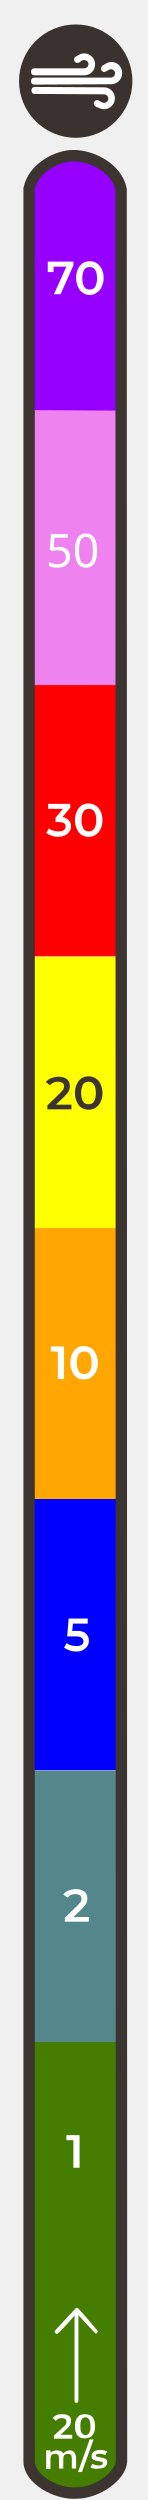
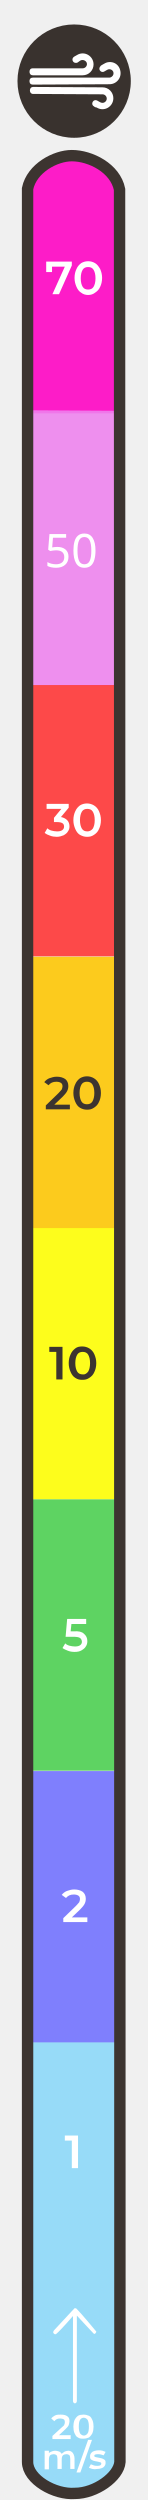
- <svg xmlns="http://www.w3.org/2000/svg" xmlns:xlink="http://www.w3.org/1999/xlink" version="1.1" id="Livello_1" x="0px" y="0px" width="38px" height="644px" viewBox="0 0 37.2 644.1" style="enable-background:new 0 0 38 644;" xml:space="preserve">
+ <svg xmlns="http://www.w3.org/2000/svg" xmlns:xlink="http://www.w3.org/1999/xlink" version="1.1" id="Livello_1" x="0px" y="0px" width="38px" height="644px" viewBox="0 0 37.2 644.1" style="enable-background:new 0 0 37.2 644.1;" xml:space="preserve">
  <style type="text/css">
	.st0{fill:none;}
	.st1{fill:#39322E;}
- 	.st2{clip-path:url(#SVGID_00000025404235949419688790000001847896777617472424_);}
- 	.st3{fill:#9600FE;}
- 	.st4{fill:#EE82EE;}
- 	.st5{fill:#FF0000;}
- 	.st6{fill:#FFFF00;}
- 	.st7{fill:#FFA600;}
- 	.st8{fill:#0000FE;}
- 	.st9{fill:#54878C;}
- 	.st10{fill:#457D00;}
- 	.st11{fill:none;stroke:#3C3430;stroke-width:2.931;stroke-miterlimit:9.771;}
+ 	.st2{clip-path:url(#SVGID_00000167362995551592777990000011490374141606169238_);}
+ 	.st3{opacity:0.88;fill:#FF00C3;}
+ 	.st4{opacity:0.88;fill:#EE82EE;}
+ 	.st5{opacity:0.88;fill:#FF3333;}
+ 	.st6{opacity:0.88;fill:#FEC601;}
+ 	.st7{opacity:0.88;fill:#FFFF00;}
+ 	.st8{opacity:0.88;fill:#4BCF4F;}
+ 	.st9{opacity:0.88;fill:#7070FF;}
+ 	.st10{opacity:0.88;fill:#8BD8F9;}
+ 	.st11{fill:none;stroke:#3C3430;stroke-width:2.932;stroke-miterlimit:9.772;}
	.st12{fill:#FFFFFF;}
	.st13{enable-background:new    ;}
	.st14{fill:#3C3430;}
	.st15{font-family:'Montserrat-SemiBold';}
- 	.st16{font-size:11.998px;}
+ 	.st16{font-size:12px;}
</style>
-   <rect x="7.4" y="50" class="st0" width="23.9" height="11.5" />
-   <rect x="7" y="83.6" class="st0" width="23.9" height="11.5" />
-   <rect x="7" y="117.3" class="st0" width="23.9" height="11.5" />
-   <rect x="7" y="180" class="st0" width="23.9" height="11.5" />
-   <rect x="7.4" y="213" class="st0" width="23.9" height="11.5" />
-   <rect x="7.3" y="244.2" class="st0" width="23.9" height="11.5" />
-   <rect x="7.4" y="275.9" class="st0" width="23.9" height="11.5" />
-   <rect x="7.4" y="307.7" class="st0" width="23.9" height="11.5" />
-   <rect x="7.4" y="338.7" class="st0" width="23.9" height="11.5" />
-   <rect x="7.4" y="369.6" class="st0" width="23.9" height="11.5" />
-   <rect x="7" y="402.7" class="st0" width="23.9" height="11.5" />
-   <rect x="7.4" y="434.6" class="st0" width="23.9" height="11.5" />
-   <rect x="7.4" y="467.4" class="st0" width="23.9" height="11.5" />
-   <rect x="6.3" y="498.4" class="st0" width="23.9" height="11.5" />
-   <rect x="7.4" y="529.9" class="st0" width="23.9" height="11.5" />
-   <rect x="6.3" y="561.6" class="st0" width="23.9" height="11.5" />
-   <rect x="7.4" y="593.9" class="st0" width="23.9" height="11.5" />
-   <rect x="-2.3" y="618.6" class="st0" width="39.7" height="18.7" />
-   <circle class="st1" cx="19.1" cy="20.9" r="14.6" />
+   <rect x="7" y="50" class="st0" width="23.9" height="11.5" />
+   <rect x="6.6" y="83.6" class="st0" width="23.9" height="11.5" />
+   <rect x="6.6" y="117.3" class="st0" width="23.9" height="11.5" />
+   <rect x="6.6" y="180" class="st0" width="23.9" height="11.5" />
+   <rect x="7" y="213" class="st0" width="23.9" height="11.5" />
+   <rect x="6.9" y="244.2" class="st0" width="23.9" height="11.5" />
+   <rect x="7" y="275.9" class="st0" width="23.9" height="11.5" />
+   <rect x="7" y="307.7" class="st0" width="23.9" height="11.5" />
+   <rect x="7" y="338.8" class="st0" width="23.9" height="11.5" />
+   <rect x="7" y="369.7" class="st0" width="23.9" height="11.5" />
+   <rect x="6.6" y="402.8" class="st0" width="23.9" height="11.5" />
+   <rect x="7" y="434.7" class="st0" width="23.9" height="11.5" />
+   <rect x="7" y="467.5" class="st0" width="23.9" height="11.5" />
+   <rect x="5.9" y="498.5" class="st0" width="23.9" height="11.5" />
+   <rect x="7" y="530" class="st0" width="23.9" height="11.5" />
+   <rect x="5.9" y="561.7" class="st0" width="23.9" height="11.5" />
+   <rect x="7" y="594" class="st0" width="23.9" height="11.5" />
+   <rect x="-2.7" y="618.7" class="st0" width="39.7" height="18.7" />
+   <circle class="st1" cx="18.7" cy="20.9" r="14.6" />
  <g>
    <g>
      <g>
        <g>
          <g>
            <g>
              <defs>
-                 <path id="SVGID_1_" d="M30.9,634.2c-0.3,3.8-6.3,8.1-11.6,8.1l0,0c-5.2,0.4-12.2-3.6-12.2-8.1V48.6c1.1-5.3,7.2-8.5,11.4-8.5         l0,0c4.8,0,11.2,3.2,12.3,8.7L30.9,634.2L30.9,634.2z" />
+                 <path id="SVGID_1_" d="M30.5,634.3c-0.3,3.8-6.3,8.1-11.6,8.1l0,0c-5.2,0.4-12.2-3.6-12.2-8.1V48.6c1.1-5.3,7.2-8.5,11.4-8.5         l0,0c4.8,0,11.2,3.2,12.3,8.7L30.5,634.3L30.5,634.3z" />
              </defs>
-               <clipPath id="SVGID_00000035489873319679079770000010211005816259389872_">
+               <clipPath id="SVGID_00000154427265043677307590000006369476247221451917_">
                <use xlink:href="#SVGID_1_" style="overflow:visible;" />
              </clipPath>
-               <g style="clip-path:url(#SVGID_00000035489873319679079770000010211005816259389872_);">
+               <g style="clip-path:url(#SVGID_00000154427265043677307590000006369476247221451917_);">
                <g>
-                   <rect x="-8.9" y="36.6" class="st3" width="286.1" height="69.9" />
-                   <rect x="98.6" y="-1.2" transform="matrix(6.194670e-03 -1 1 6.194670e-03 -8.6163 275.0634)" class="st4" width="70.9" height="286.1" />
-                   <rect x="-8.9" y="176.5" class="st5" width="286.1" height="69.9" />
-                   <rect x="-8.9" y="246.5" class="st6" width="286.1" height="70" />
-                   <rect x="-8.9" y="316.4" class="st7" width="286.1" height="69.9" />
-                   <rect x="-8.9" y="386.2" class="st8" width="286.1" height="69.9" />
-                   <rect x="-8.9" y="456.2" class="st9" width="286.1" height="70" />
-                   <rect x="-8.9" y="526.1" class="st10" width="286.1" height="119.7" />
+                   <rect x="-9.3" y="36.6" class="st3" width="286.1" height="69.9" />
+                   <rect x="98.2" y="-1.2" transform="matrix(6.194670e-03 -1 1 6.194670e-03 -9.0181 274.7032)" class="st4" width="70.9" height="286.1" />
+                   <rect x="-9.3" y="176.5" class="st5" width="286.1" height="69.9" />
+                   <rect x="-9.3" y="246.5" class="st6" width="286.1" height="70" />
+                   <rect x="-9.3" y="316.4" class="st7" width="286.1" height="69.9" />
+                   <rect x="-9.3" y="386.3" class="st8" width="286.1" height="69.9" />
+                   <rect x="-9.3" y="456.3" class="st9" width="286.1" height="70" />
+                   <rect x="-9.3" y="526.2" class="st10" width="286.1" height="119.7" />
                </g>
              </g>
            </g>
          </g>
        </g>
      </g>
    </g>
  </g>
-   <path class="st11" d="M30.9,634.2c-0.3,3.8-6.3,8.1-11.6,8.1l0,0c-5.2,0.4-12.2-3.6-12.2-8.1V48.6c1.1-5.3,7.2-8.5,11.4-8.5l0,0  c4.8,0,11.2,3.2,12.3,8.7L30.9,634.2L30.9,634.2z" />
+   <path class="st11" d="M30.5,634.3c-0.3,3.8-6.3,8.1-11.6,8.1l0,0c-5.2,0.4-12.2-3.6-12.2-8.1V48.6c1.1-5.3,7.2-8.5,11.4-8.5l0,0  c4.8,0,11.2,3.2,12.3,8.7L30.5,634.3L30.5,634.3z" />
  <g id="Up_Arrow_1_00000078746645361779287630000002000688534917046703_">
    <g>
-       <path class="st12" d="M24.8,600.6c0,0-3.7-4.5-5.1-5.9c-0.1-0.1-0.2-0.1-0.3-0.1c-0.1,0-0.3,0-0.3,0.1c-1.3,1.4-5.2,5.6-5.2,5.6    s-0.2,0.3-0.2,0.5c0,0.2,0.3,0.5,0.5,0.5c0.1,0,0.2,0,0.3-0.1c1.2-1,4.3-4.6,4.3-4.6v21.9c0,0.3,0.2,0.6,0.5,0.6    c0.2,0,0.5-0.2,0.5-0.6v-22l4.3,4.6c0.1,0.1,0.2,0.1,0.3,0.1C24.5,601.2,24.9,600.7,24.8,600.6z" />
+       <path class="st12" d="M24.4,600.7c0,0-3.7-4.5-5.1-5.9c-0.1-0.1-0.2-0.1-0.3-0.1c-0.1,0-0.3,0-0.3,0.1c-1.3,1.4-5.2,5.6-5.2,5.6    s-0.2,0.3-0.2,0.5s0.3,0.5,0.5,0.5c0.1,0,0.2,0,0.3-0.1c1.2-1,4.3-4.6,4.3-4.6v21.9c0,0.3,0.2,0.6,0.5,0.6c0.2,0,0.5-0.2,0.5-0.6    v-22l4.3,4.6c0.1,0.1,0.2,0.1,0.3,0.1C24.1,601.3,24.5,600.8,24.4,600.7z" />
    </g>
  </g>
  <g>
-     <path class="st12" d="M18.2,627.3v1h-4.7v-0.8l2.5-2.3c0.3-0.2,0.5-0.4,0.6-0.7c0.1-0.2,0.1-0.4,0.1-0.6c0-0.3-0.1-0.6-0.3-0.7   c-0.2-0.1-0.5-0.2-0.9-0.2c-0.7,0-1.1,0.2-1.5,0.7l-0.8-0.7c0.2-0.3,0.6-0.6,1-0.8c0.5-0.2,0.9-0.2,1.4-0.2c0.7,0,1.3,0.1,1.7,0.4   c0.5,0.3,0.6,0.8,0.6,1.3c0,0.3-0.1,0.7-0.2,1s-0.5,0.7-0.8,1l-1.7,1.6H18.2C18.2,627.4,18.2,627.3,18.2,627.3z" />
-     <path class="st12" d="M20.1,627.9c-0.5-0.2-0.7-0.7-0.9-1.1c-0.2-0.4-0.3-1.1-0.3-1.7c0-0.6,0.1-1.2,0.3-1.7   c0.2-0.4,0.6-0.9,0.9-1.1s0.9-0.3,1.4-0.3s0.9,0.1,1.4,0.3c0.5,0.2,0.7,0.7,0.9,1.1c0.2,0.4,0.3,1.1,0.3,1.7c0,0.6-0.1,1.2-0.3,1.7   c-0.2,0.4-0.6,0.9-0.9,1.1c-0.5,0.2-0.9,0.3-1.4,0.3S20.5,628.2,20.1,627.9z M22.6,626.8c0.2-0.3,0.3-0.9,0.3-1.7s-0.1-1.2-0.3-1.7   c-0.2-0.3-0.6-0.6-1-0.6c-0.4,0-0.8,0.2-1,0.6c-0.2,0.3-0.3,0.9-0.3,1.7s0.1,1.2,0.3,1.7c0.2,0.3,0.6,0.6,1,0.6   C22,627.4,22.3,627.2,22.6,626.8z" />
-     <path class="st12" d="M18.6,631.7c0.3,0.3,0.6,0.9,0.6,1.6v2.7h-1.1v-2.6c0-0.4-0.1-0.8-0.2-0.9c-0.2-0.2-0.5-0.3-0.8-0.3   s-0.7,0.1-0.9,0.3c-0.2,0.2-0.3,0.6-0.3,1v2.5h-1.1v-2.6c0-0.4-0.1-0.8-0.2-0.9c-0.2-0.2-0.5-0.3-0.8-0.3s-0.7,0.1-0.9,0.3   c-0.2,0.2-0.3,0.6-0.3,1.1v2.5h-1.1v-4.8h1.1v0.6c0.2-0.2,0.5-0.3,0.7-0.4c0.2-0.1,0.6-0.2,0.9-0.2s0.7,0.1,1,0.2   c0.3,0.1,0.5,0.3,0.7,0.6c0.2-0.2,0.5-0.4,0.8-0.6c0.3-0.1,0.7-0.2,1-0.2C17.8,631.3,18.3,631.4,18.6,631.7z" />
-     <path class="st12" d="M22.7,628.5h1l-3,8.4h-1L22.7,628.5z" />
-     <path class="st12" d="M23.8,636c-0.3-0.1-0.7-0.2-0.9-0.3l0.5-0.9c0.2,0.1,0.5,0.2,0.8,0.3c0.3,0.1,0.6,0.1,0.9,0.1   c0.7,0,1-0.2,1-0.6c0-0.1-0.1-0.3-0.2-0.3s-0.5-0.1-0.8-0.2c-0.5-0.1-0.7-0.1-1-0.2c-0.2-0.1-0.5-0.2-0.7-0.4   c-0.2-0.2-0.2-0.4-0.2-0.8c0-0.4,0.2-0.8,0.6-1.1c0.3-0.2,0.9-0.4,1.6-0.4c0.3,0,0.7,0,1,0.1c0.3,0.1,0.6,0.2,0.8,0.3l-0.5,0.9   c-0.5-0.2-0.9-0.3-1.4-0.3c-0.3,0-0.6,0-0.8,0.1c-0.2,0.1-0.2,0.2-0.2,0.3c0,0.2,0.1,0.3,0.2,0.3c0.2,0.1,0.5,0.1,0.9,0.2   c0.3,0.1,0.7,0.1,0.9,0.2c0.2,0.1,0.5,0.2,0.7,0.4c0.2,0.2,0.2,0.4,0.2,0.8c0,0.4-0.2,0.8-0.6,1.1c-0.3,0.2-0.9,0.4-1.6,0.4   C24.6,636.1,24.2,636.1,23.8,636z" />
+     <path class="st12" d="M17.8,627.4v1h-4.7v-0.8l2.5-2.3c0.3-0.2,0.5-0.4,0.6-0.7c0.1-0.2,0.1-0.4,0.1-0.6c0-0.3-0.1-0.6-0.3-0.7   c-0.2-0.1-0.5-0.2-0.9-0.2c-0.7,0-1.1,0.2-1.5,0.7l-0.8-0.7c0.2-0.3,0.6-0.6,1-0.8c0.5-0.2,0.9-0.2,1.4-0.2c0.7,0,1.3,0.1,1.7,0.4   c0.5,0.3,0.6,0.8,0.6,1.3c0,0.3-0.1,0.7-0.2,1s-0.5,0.7-0.8,1l-1.7,1.6h3.1C17.8,627.5,17.8,627.4,17.8,627.4z" />
+     <path class="st12" d="M19.7,628c-0.5-0.2-0.7-0.7-0.9-1.1c-0.2-0.4-0.3-1.1-0.3-1.7s0.1-1.2,0.3-1.7c0.2-0.4,0.6-0.9,0.9-1.1   c0.3-0.2,0.9-0.3,1.4-0.3s0.9,0.1,1.4,0.3s0.7,0.7,0.9,1.1c0.2,0.4,0.3,1.1,0.3,1.7s-0.1,1.2-0.3,1.7c-0.2,0.4-0.6,0.9-0.9,1.1   c-0.5,0.2-0.9,0.3-1.4,0.3S20.1,628.3,19.7,628z M22.2,626.9c0.2-0.3,0.3-0.9,0.3-1.7s-0.1-1.2-0.3-1.7c-0.2-0.3-0.6-0.6-1-0.6   s-0.8,0.2-1,0.6c-0.2,0.3-0.3,0.9-0.3,1.7s0.1,1.2,0.3,1.7c0.2,0.3,0.6,0.6,1,0.6S21.9,627.3,22.2,626.9z" />
+     <path class="st12" d="M18.2,631.8c0.3,0.3,0.6,0.9,0.6,1.6v2.7h-1.1v-2.6c0-0.4-0.1-0.8-0.2-0.9c-0.2-0.2-0.5-0.3-0.8-0.3   s-0.7,0.1-0.9,0.3c-0.2,0.2-0.3,0.6-0.3,1v2.5h-1.1v-2.6c0-0.4-0.1-0.8-0.2-0.9c-0.2-0.2-0.5-0.3-0.8-0.3s-0.7,0.1-0.9,0.3   s-0.3,0.6-0.3,1.1v2.5h-1.1v-4.8h1.1v0.6c0.2-0.2,0.5-0.3,0.7-0.4c0.2-0.1,0.6-0.2,0.9-0.2s0.7,0.1,1,0.2c0.3,0.1,0.5,0.3,0.7,0.6   c0.2-0.2,0.5-0.4,0.8-0.6c0.3-0.1,0.7-0.2,1-0.2C17.4,631.4,17.9,631.5,18.2,631.8z" />
+     <path class="st12" d="M22.3,628.6h1l-3,8.4h-1L22.3,628.6z" />
+     <path class="st12" d="M23.4,636.1c-0.3-0.1-0.7-0.2-0.9-0.3l0.5-0.9c0.2,0.1,0.5,0.2,0.8,0.3s0.6,0.1,0.9,0.1c0.7,0,1-0.2,1-0.6   c0-0.1-0.1-0.3-0.2-0.3s-0.5-0.1-0.8-0.2c-0.5-0.1-0.7-0.1-1-0.2c-0.2-0.1-0.5-0.2-0.7-0.4s-0.2-0.4-0.2-0.8c0-0.4,0.2-0.8,0.6-1.1   c0.3-0.2,0.9-0.4,1.6-0.4c0.3,0,0.7,0,1,0.1s0.6,0.2,0.8,0.3l-0.5,0.9c-0.5-0.2-0.9-0.3-1.4-0.3c-0.3,0-0.6,0-0.8,0.1   c-0.2,0.1-0.2,0.2-0.2,0.3c0,0.2,0.1,0.3,0.2,0.3c0.2,0.1,0.5,0.1,0.9,0.2c0.3,0.1,0.7,0.1,0.9,0.2c0.2,0.1,0.5,0.2,0.7,0.4   s0.2,0.4,0.2,0.8c0,0.4-0.2,0.8-0.6,1.1c-0.3,0.2-0.9,0.4-1.6,0.4C24.2,636.2,23.8,636.2,23.4,636.1z" />
  </g>
-   <path class="st12" d="M20.7,15.6c0.7-0.4,1.7,0.1,1.7,0.9c0,0.6-0.5,1.1-1.1,1.1H8.5c-0.7,0-0.9,0.4-0.9,0.9c0,0.4,0.2,0.9,0.9,0.9  h12.8c1.6,0,2.8-1.3,2.8-2.8c0-2.2-2.4-3.6-4.3-2.4c-0.2,0.1-0.5,0.3-0.7,0.4c-0.8,0.5-0.4,1.6,0.4,1.6c0.2,0,0.3,0,0.5-0.1  C20.2,15.9,20.5,15.8,20.7,15.6L20.7,15.6L20.7,15.6z M24.2,27.4c-0.8-0.4-0.4-1.6,0.4-1.6c0.6,0,1.1,0.7,1.8,0.7  c0.6,0,1.1-0.5,1.1-1.1s-0.5-1.1-1.1-1.1c-5.1,0-12.7-0.1-17.9-0.1c-0.5,0-0.8-0.4-0.8-0.9s0.3-0.9,0.8-0.9c5.1,0,12.7,0.1,17.9,0.1  c1.6,0,2.8,1.3,2.8,2.8c0,2.2-2.4,3.6-4.3,2.4C24.7,27.7,24.4,27.6,24.2,27.4L24.2,27.4L24.2,27.4z M8.5,21.8  c-0.9,0-0.9-0.7-0.9-0.9s0-0.9,0.9-0.9h19.7c0.4,0,0.9-0.4,1-0.8c0.3-1-0.8-1.7-1.6-1.2c-0.2,0.1-0.5,0.3-0.7,0.4  c-0.6,0.4-1.3-0.1-1.3-0.7c0-0.3,0.2-0.6,0.4-0.8c0.9-0.5,1.4-1,2.6-0.9c1,0.1,1.8,0.7,2.2,1.6c0.9,2.1-0.6,4.1-2.6,4.1L8.5,21.8  L8.5,21.8z" />
-   <rect x="8.6" y="549.6" class="st0" width="20.8" height="9.6" />
+   <path class="st12" d="M20.3,15.6c0.7-0.4,1.7,0.1,1.7,0.9c0,0.6-0.5,1.1-1.1,1.1H8.1c-0.7,0-0.9,0.4-0.9,0.9c0,0.4,0.2,0.9,0.9,0.9  h12.8c1.6,0,2.8-1.3,2.8-2.8c0-2.2-2.4-3.6-4.3-2.4c-0.2,0.1-0.5,0.3-0.7,0.4c-0.8,0.5-0.4,1.6,0.4,1.6c0.2,0,0.3,0,0.5-0.1  C19.8,15.9,20.1,15.8,20.3,15.6L20.3,15.6L20.3,15.6z M23.8,27.4c-0.8-0.4-0.4-1.6,0.4-1.6c0.6,0,1.1,0.7,1.8,0.7  c0.6,0,1.1-0.5,1.1-1.1s-0.5-1.1-1.1-1.1c-5.1,0-12.7-0.1-17.9-0.1c-0.5,0-0.8-0.4-0.8-0.9s0.3-0.9,0.8-0.9c5.1,0,12.7,0.1,17.9,0.1  c1.6,0,2.8,1.3,2.8,2.8c0,2.2-2.4,3.6-4.3,2.4C24.3,27.7,24,27.6,23.8,27.4L23.8,27.4L23.8,27.4z M8.1,21.8c-0.9,0-0.9-0.7-0.9-0.9  c0-0.2,0-0.9,0.9-0.9h19.7c0.4,0,0.9-0.4,1-0.8c0.3-1-0.8-1.7-1.6-1.2c-0.2,0.1-0.5,0.3-0.7,0.4c-0.6,0.4-1.3-0.1-1.3-0.7  c0-0.3,0.2-0.6,0.4-0.8c0.9-0.5,1.4-1,2.6-0.9c1,0.1,1.8,0.7,2.2,1.6c0.9,2.1-0.6,4.1-2.6,4.1L8.1,21.8L8.1,21.8z" />
+   <rect x="8.2" y="549.7" class="st0" width="20.8" height="9.6" />
  <g class="st13">
-     <path class="st12" d="M20.1,550.1v8.4h-1.6v-7.1h-1.8v-1.3L20.1,550.1L20.1,550.1z" />
+     <path class="st12" d="M19.7,550.2v8.4h-1.6v-7.1h-1.8v-1.3L19.7,550.2L19.7,550.2z" />
  </g>
-   <rect x="8.9" y="486.2" class="st0" width="20.8" height="9.6" />
+   <rect x="8.5" y="486.3" class="st0" width="20.8" height="9.6" />
  <g class="st13">
-     <path class="st12" d="M22.5,493.8v1.3h-6.2v-1l3.3-3.2c0.4-0.4,0.6-0.7,0.8-0.9c0.1-0.3,0.2-0.5,0.2-0.8c0-0.4-0.1-0.7-0.4-0.9   c-0.3-0.2-0.7-0.3-1.2-0.3c-0.9,0-1.5,0.3-2,0.9l-1.1-0.8c0.3-0.4,0.8-0.8,1.3-1c0.6-0.2,1.2-0.4,1.9-0.4c0.9,0,1.6,0.2,2.2,0.6   c0.5,0.4,0.8,1,0.8,1.8c0,0.5-0.1,0.9-0.3,1.3c-0.2,0.4-0.6,0.9-1.1,1.4l-2.2,2.1h4V493.8z" />
+     <path class="st12" d="M22.1,493.9v1.3h-6.2v-1l3.3-3.2c0.4-0.4,0.6-0.7,0.8-0.9c0.1-0.3,0.2-0.5,0.2-0.8c0-0.4-0.1-0.7-0.4-0.9   c-0.3-0.2-0.7-0.3-1.2-0.3c-0.9,0-1.5,0.3-2,0.9l-1.1-0.8c0.3-0.4,0.8-0.8,1.3-1c0.6-0.2,1.2-0.4,1.9-0.4c0.9,0,1.6,0.2,2.2,0.6   c0.5,0.4,0.8,1,0.8,1.8c0,0.5-0.1,0.9-0.3,1.3c-0.2,0.4-0.6,0.9-1.1,1.4l-2.2,2.1h4V493.9z" />
  </g>
-   <rect x="8.5" y="206.6" class="st0" width="20.8" height="9.6" />
+   <rect x="8.1" y="206.6" class="st0" width="20.8" height="9.6" />
  <g class="st13">
-     <path class="st12" d="M17.3,211.3c0.4,0.4,0.6,1,0.6,1.6c0,0.5-0.1,0.9-0.4,1.3c-0.2,0.4-0.6,0.7-1.1,1c-0.5,0.2-1.1,0.4-1.8,0.4   c-0.6,0-1.2-0.1-1.7-0.3c-0.6-0.2-1-0.4-1.4-0.7l0.7-1.2c0.3,0.3,0.7,0.5,1.1,0.6c0.4,0.1,0.9,0.2,1.4,0.2c0.6,0,1-0.1,1.3-0.3   c0.3-0.2,0.5-0.5,0.5-0.9s-0.1-0.7-0.4-0.9c-0.3-0.2-0.8-0.3-1.4-0.3h-0.8v-1.1l1.9-2.3H12v-1.3h5.7v1l-2,2.4   C16.3,210.6,16.9,210.9,17.3,211.3z" />
-     <path class="st12" d="M20.6,215.1c-0.5-0.3-0.9-0.8-1.2-1.5c-0.3-0.7-0.5-1.4-0.5-2.3c0-0.9,0.2-1.7,0.5-2.3   c0.3-0.7,0.7-1.1,1.2-1.5c0.5-0.3,1.1-0.5,1.8-0.5s1.3,0.2,1.8,0.5c0.5,0.3,1,0.8,1.3,1.5c0.3,0.7,0.5,1.4,0.5,2.3   c0,0.9-0.2,1.7-0.5,2.3c-0.3,0.7-0.7,1.1-1.3,1.5s-1.1,0.5-1.8,0.5S21.2,215.4,20.6,215.1z M23.9,213.5c0.3-0.5,0.5-1.2,0.5-2.2   s-0.2-1.7-0.5-2.2c-0.3-0.5-0.8-0.7-1.4-0.7c-0.6,0-1.1,0.2-1.4,0.7c-0.3,0.5-0.5,1.2-0.5,2.2s0.2,1.7,0.5,2.2   c0.3,0.5,0.8,0.7,1.4,0.7C23,214.2,23.5,214,23.9,213.5z" />
+     <path class="st12" d="M16.9,211.3c0.4,0.4,0.6,1,0.6,1.6c0,0.5-0.1,0.9-0.4,1.3c-0.2,0.4-0.6,0.7-1.1,1c-0.5,0.2-1.1,0.4-1.8,0.4   c-0.6,0-1.2-0.1-1.7-0.3c-0.6-0.2-1-0.4-1.4-0.7l0.7-1.2c0.3,0.3,0.7,0.5,1.1,0.6c0.4,0.1,0.9,0.2,1.4,0.2c0.6,0,1-0.1,1.3-0.3   s0.5-0.5,0.5-0.9s-0.1-0.7-0.4-0.9c-0.3-0.2-0.8-0.3-1.4-0.3h-0.8v-1.1l1.9-2.3h-3.8v-1.3h5.7v1l-2,2.4   C15.9,210.6,16.5,210.9,16.9,211.3z" />
+     <path class="st12" d="M20.2,215.1c-0.5-0.3-0.9-0.8-1.2-1.5s-0.5-1.4-0.5-2.3c0-0.9,0.2-1.7,0.5-2.3c0.3-0.7,0.7-1.1,1.2-1.5   c0.5-0.3,1.1-0.5,1.8-0.5s1.3,0.2,1.8,0.5s1,0.8,1.3,1.5s0.5,1.4,0.5,2.3c0,0.9-0.2,1.7-0.5,2.3c-0.3,0.7-0.7,1.1-1.3,1.5   s-1.1,0.5-1.8,0.5S20.8,215.4,20.2,215.1z M23.5,213.5c0.3-0.5,0.5-1.2,0.5-2.2s-0.2-1.7-0.5-2.2s-0.8-0.7-1.4-0.7   s-1.1,0.2-1.4,0.7s-0.5,1.2-0.5,2.2s0.2,1.7,0.5,2.2s0.8,0.7,1.4,0.7C22.6,214.2,23.1,214,23.5,213.5z" />
  </g>
-   <rect x="8.5" y="276.9" class="st0" width="20.8" height="9.6" />
+   <rect x="8.1" y="276.9" class="st0" width="20.8" height="9.6" />
  <g class="st13">
-     <path class="st14" d="M18,284.5v1.3h-6.2v-1l3.3-3.2c0.4-0.4,0.6-0.7,0.8-0.9c0.1-0.3,0.2-0.5,0.2-0.8c0-0.4-0.1-0.7-0.4-0.9   c-0.3-0.2-0.7-0.3-1.2-0.3c-0.9,0-1.5,0.3-2,0.9l-1.1-0.8c0.3-0.4,0.8-0.8,1.3-1c0.6-0.2,1.2-0.4,1.9-0.4c0.9,0,1.6,0.2,2.2,0.6   c0.5,0.4,0.8,1,0.8,1.8c0,0.5-0.1,0.9-0.3,1.3c-0.2,0.4-0.6,0.9-1.1,1.4l-2.2,2.1h4V284.5z" />
-     <path class="st14" d="M20.6,285.4c-0.5-0.3-0.9-0.8-1.2-1.5c-0.3-0.7-0.5-1.4-0.5-2.3c0-0.9,0.2-1.7,0.5-2.3   c0.3-0.7,0.7-1.1,1.2-1.5c0.5-0.3,1.1-0.5,1.8-0.5s1.3,0.2,1.8,0.5c0.5,0.3,1,0.8,1.3,1.5c0.3,0.7,0.5,1.4,0.5,2.3   c0,0.9-0.2,1.7-0.5,2.3c-0.3,0.7-0.7,1.1-1.3,1.5c-0.6,0.4-1.1,0.5-1.8,0.5S21.1,285.7,20.6,285.4z M23.8,283.8   c0.3-0.5,0.5-1.2,0.5-2.2s-0.2-1.7-0.5-2.2c-0.3-0.5-0.8-0.7-1.4-0.7s-1.1,0.2-1.4,0.7c-0.3,0.5-0.5,1.2-0.5,2.2s0.2,1.7,0.5,2.2   c0.3,0.5,0.8,0.7,1.4,0.7S23.5,284.3,23.8,283.8z" />
+     <path class="st14" d="M17.6,284.5v1.3h-6.2v-1l3.3-3.2c0.4-0.4,0.6-0.7,0.8-0.9c0.1-0.3,0.2-0.5,0.2-0.8c0-0.4-0.1-0.7-0.4-0.9   c-0.3-0.2-0.7-0.3-1.2-0.3c-0.9,0-1.5,0.3-2,0.9l-1.1-0.8c0.3-0.4,0.8-0.8,1.3-1c0.6-0.2,1.2-0.4,1.9-0.4c0.9,0,1.6,0.2,2.2,0.6   c0.5,0.4,0.8,1,0.8,1.8c0,0.5-0.1,0.9-0.3,1.3c-0.2,0.4-0.6,0.9-1.1,1.4l-2.2,2.1h4V284.5z" />
+     <path class="st14" d="M20.2,285.4c-0.5-0.3-0.9-0.8-1.2-1.5s-0.5-1.4-0.5-2.3s0.2-1.7,0.5-2.3c0.3-0.7,0.7-1.1,1.2-1.5   c0.5-0.3,1.1-0.5,1.8-0.5s1.3,0.2,1.8,0.5s1,0.8,1.3,1.5s0.5,1.4,0.5,2.3s-0.2,1.7-0.5,2.3c-0.3,0.7-0.7,1.1-1.3,1.5   s-1.1,0.5-1.8,0.5S20.7,285.7,20.2,285.4z M23.4,283.8c0.3-0.5,0.5-1.2,0.5-2.2s-0.2-1.7-0.5-2.2s-0.8-0.7-1.4-0.7   s-1.1,0.2-1.4,0.7s-0.5,1.2-0.5,2.2s0.2,1.7,0.5,2.2s0.8,0.7,1.4,0.7S23.1,284.3,23.4,283.8z" />
  </g>
-   <rect x="8.5" y="346.4" class="st0" width="20.8" height="9.6" />
+   <rect x="8.1" y="346.5" class="st0" width="20.8" height="9.6" />
+   <g>
+     <path class="st14" d="M15.7,347v8.4h-1.6v-7.1h-1.8V347H15.7z" />
+     <path class="st14" d="M19,355c-0.5-0.3-0.9-0.8-1.2-1.5s-0.5-1.4-0.5-2.3s0.2-1.7,0.5-2.3c0.3-0.7,0.7-1.1,1.2-1.5s1.1-0.5,1.8-0.5   s1.3,0.2,1.8,0.5s1,0.8,1.3,1.5s0.5,1.4,0.5,2.3s-0.2,1.7-0.5,2.3c-0.3,0.7-0.7,1.1-1.3,1.5s-1.1,0.5-1.8,0.5S19.6,355.4,19,355z    M22.3,353.4c0.3-0.5,0.5-1.2,0.5-2.2s-0.2-1.7-0.5-2.2s-0.8-0.7-1.4-0.7s-1.1,0.2-1.4,0.7s-0.5,1.2-0.5,2.2s0.2,1.7,0.5,2.2   s0.8,0.7,1.4,0.7C21.4,354.2,21.9,353.9,22.3,353.4z" />
+   </g>
+   <rect x="8.5" y="416.4" class="st0" width="20.8" height="9.6" />
  <g class="st13">
-     <path class="st12" d="M16.1,346.9v8.4h-1.6v-7.1h-1.8v-1.3H16.1z" />
-     <path class="st12" d="M19.4,354.9c-0.5-0.3-0.9-0.8-1.2-1.5c-0.3-0.7-0.5-1.4-0.5-2.3c0-0.9,0.2-1.7,0.5-2.3   c0.3-0.7,0.7-1.1,1.2-1.5s1.1-0.5,1.8-0.5s1.3,0.2,1.8,0.5c0.5,0.3,1,0.8,1.3,1.5c0.3,0.7,0.5,1.4,0.5,2.3c0,0.9-0.2,1.7-0.5,2.3   c-0.3,0.7-0.7,1.1-1.3,1.5c-0.6,0.4-1.1,0.5-1.8,0.5S20,355.3,19.4,354.9z M22.7,353.3c0.3-0.5,0.5-1.2,0.5-2.2s-0.2-1.7-0.5-2.2   c-0.3-0.5-0.8-0.7-1.4-0.7s-1.1,0.2-1.4,0.7c-0.3,0.5-0.5,1.2-0.5,2.2s0.2,1.7,0.5,2.2c0.3,0.5,0.8,0.7,1.4,0.7   C21.8,354.1,22.3,353.8,22.7,353.3z" />
+     <path class="st12" d="M21.2,420.9c0.6,0.5,0.9,1.1,0.9,1.9c0,0.5-0.1,1-0.4,1.4c-0.2,0.4-0.6,0.7-1.1,1s-1.1,0.4-1.8,0.4   c-0.6,0-1.2-0.1-1.7-0.3s-1-0.4-1.4-0.7l0.7-1.2c0.3,0.3,0.7,0.5,1.1,0.6s0.9,0.2,1.4,0.2c0.6,0,1-0.1,1.3-0.3   c0.3-0.2,0.5-0.5,0.5-0.9s-0.2-0.8-0.5-1s-0.9-0.3-1.7-0.3h-2l0.4-4.6h4.9v1.3H18l-0.2,1.9h0.8C19.8,420.2,20.7,420.4,21.2,420.9z" />
  </g>
-   <rect x="8.9" y="416.3" class="st0" width="20.8" height="9.6" />
+   <rect x="8.5" y="66.9" class="st0" width="20.8" height="9.6" />
  <g class="st13">
-     <path class="st12" d="M21.6,420.8c0.6,0.5,0.9,1.1,0.9,1.9c0,0.5-0.1,1-0.4,1.4c-0.2,0.4-0.6,0.7-1.1,1c-0.5,0.3-1.1,0.4-1.8,0.4   c-0.6,0-1.2-0.1-1.7-0.3c-0.5-0.2-1-0.4-1.4-0.7l0.7-1.2c0.3,0.3,0.7,0.5,1.1,0.6c0.4,0.1,0.9,0.2,1.4,0.2c0.6,0,1-0.1,1.3-0.3   c0.3-0.2,0.5-0.5,0.5-0.9s-0.2-0.8-0.5-1c-0.3-0.2-0.9-0.3-1.7-0.3h-2l0.4-4.6h4.9v1.3h-3.8l-0.2,1.9H19   C20.2,420.1,21.1,420.3,21.6,420.8z" />
+     <path class="st12" d="M18.1,67.4v1l-3.3,7.4h-1.7l3.2-7.1H13v1.4h-1.5v-2.7C11.5,67.4,18.1,67.4,18.1,67.4z" />
+     <path class="st12" d="M20.5,75.4c-0.5-0.3-0.9-0.8-1.2-1.5s-0.5-1.4-0.5-2.3s0.2-1.7,0.5-2.3c0.3-0.7,0.7-1.1,1.2-1.5   c0.5-0.3,1.1-0.5,1.8-0.5s1.3,0.2,1.8,0.5s0.9,0.8,1.3,1.5c0.3,0.7,0.5,1.4,0.5,2.3s-0.2,1.7-0.5,2.3c-0.3,0.7-0.7,1.1-1.3,1.5   C23.6,75.8,23,76,22.3,76S21,75.8,20.5,75.4z M23.7,73.9c0.3-0.5,0.5-1.2,0.5-2.2S24,70,23.7,69.5s-0.8-0.7-1.4-0.7   s-1.1,0.2-1.4,0.7s-0.5,1.2-0.5,2.2s0.2,1.7,0.5,2.2s0.8,0.7,1.4,0.7C22.9,74.6,23.4,74.4,23.7,73.9z" />
  </g>
-   <rect x="8.9" y="66.9" class="st0" width="20.8" height="9.6" />
-   <g class="st13">
-     <path class="st12" d="M18.5,67.4v1l-3.3,7.4h-1.7l3.2-7.1h-3.3v1.4h-1.5v-2.7C11.9,67.4,18.5,67.4,18.5,67.4z" />
-     <path class="st12" d="M20.9,75.4c-0.5-0.3-0.9-0.8-1.2-1.5c-0.3-0.7-0.5-1.4-0.5-2.3c0-0.9,0.2-1.7,0.5-2.3   c0.3-0.7,0.7-1.1,1.2-1.5c0.5-0.3,1.1-0.5,1.8-0.5s1.3,0.2,1.8,0.5s0.9,0.8,1.3,1.5c0.3,0.7,0.5,1.4,0.5,2.3c0,0.9-0.2,1.7-0.5,2.3   c-0.3,0.7-0.7,1.1-1.3,1.5C24,75.8,23.4,76,22.7,76S21.4,75.8,20.9,75.4z M24.1,73.9c0.3-0.5,0.5-1.2,0.5-2.2c0-1-0.2-1.7-0.5-2.2   c-0.3-0.5-0.8-0.7-1.4-0.7c-0.6,0-1.1,0.2-1.4,0.7c-0.3,0.5-0.5,1.2-0.5,2.2c0,1,0.2,1.7,0.5,2.2c0.3,0.5,0.8,0.7,1.4,0.7   S23.8,74.4,24.1,73.9z" />
-   </g>
-   <rect x="8.6" y="137.3" class="st0" width="20.8" height="9.6" />
-   <text transform="matrix(1 0 0 1 11.4585 146.1353)" class="st12 st15 st16">50</text>
+   <rect x="8.2" y="137.3" class="st0" width="20.8" height="9.6" />
+   <text transform="matrix(1 0 0 1 11.0574 146.158)" class="st12 st15 st16">50</text>
</svg>
